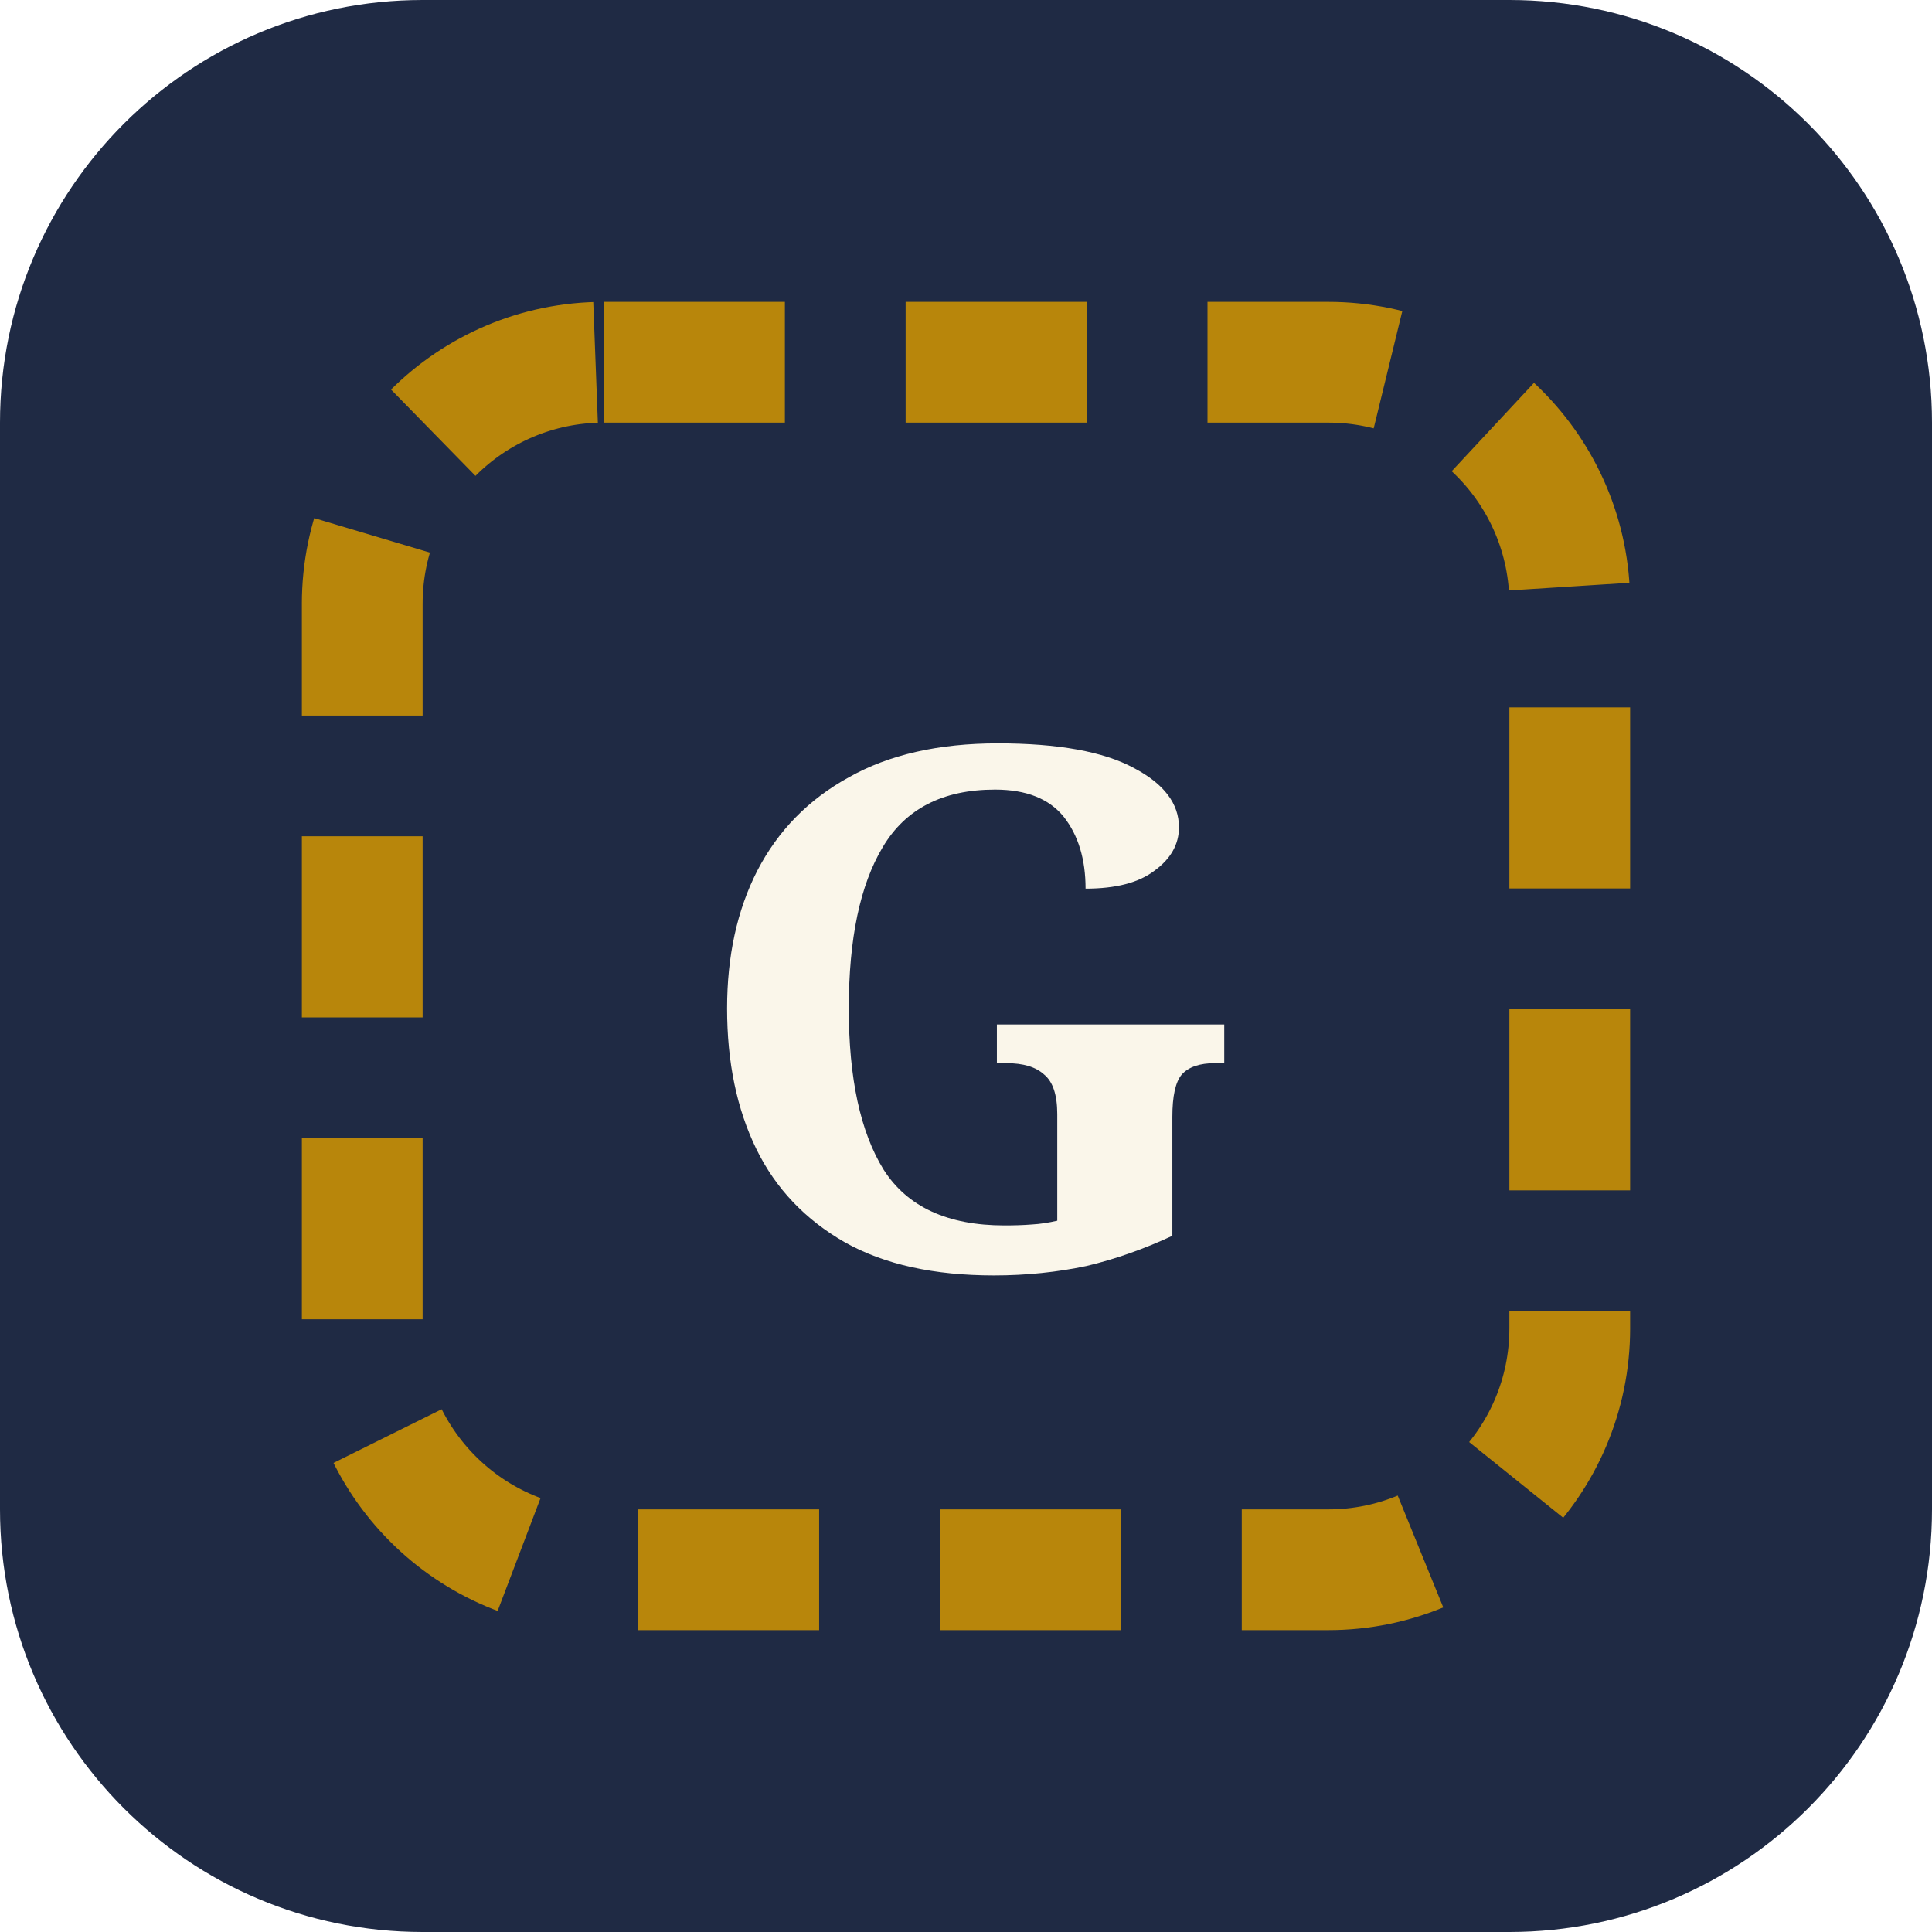
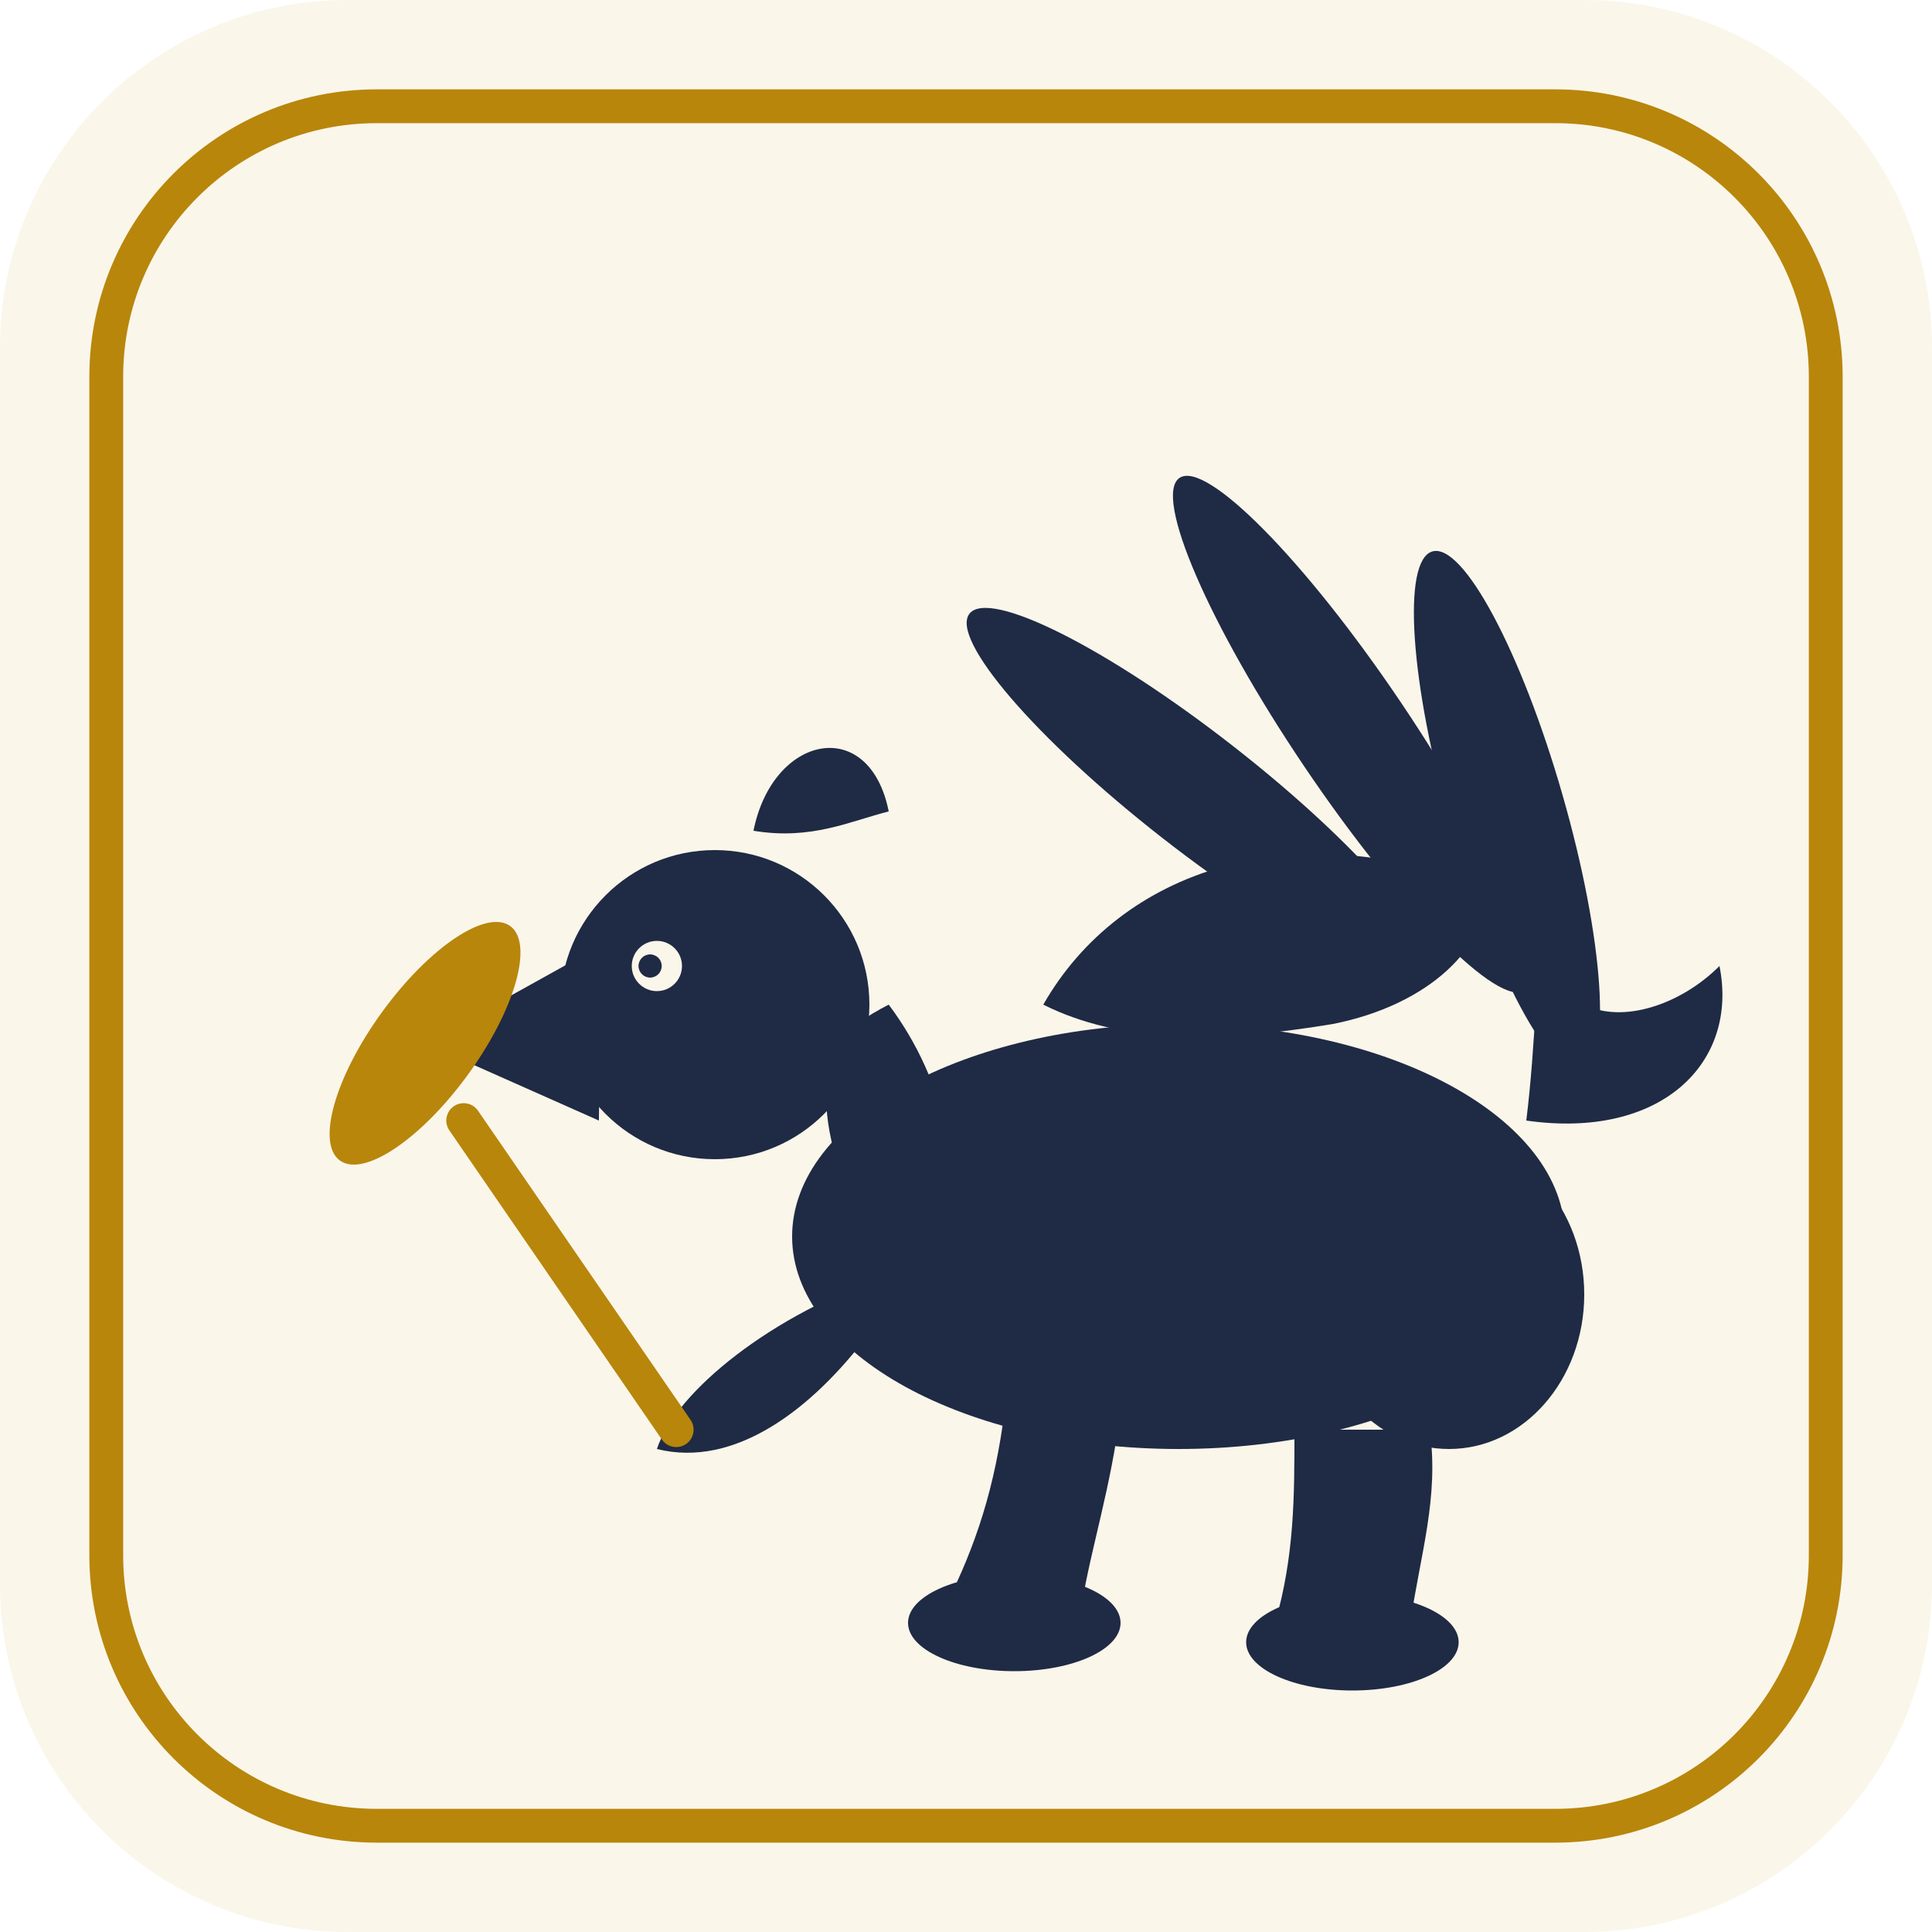
- <svg xmlns="http://www.w3.org/2000/svg" viewBox="0 0 32 32">
-   <rect width="32" height="32" rx="7" fill="#1F2A44" />
-   <rect x="6" y="6" width="20" height="20" rx="4" fill="none" stroke="#B8860B" stroke-width="2" stroke-dasharray="3 2" />
-   <text x="16" y="21" text-anchor="middle" font-family="Georgia, serif" font-size="12" font-weight="700" fill="#FAF6EA">G</text>
+ <svg xmlns="http://www.w3.org/2000/svg" viewBox="0 0 200 200" role="img" aria-labelledby="gqMarkTitle gqMarkDesc">
+   <rect width="200" height="200" rx="36" fill="#FAF6EA" />
+   <rect x="11" y="11" width="178" height="178" rx="28" fill="none" stroke="#B8860B" stroke-width="3.5" />
+   <g fill="#1F2A44">
+     <ellipse cx="156" cy="84" rx="6" ry="28" transform="rotate(-16 156 84)" />
+     <ellipse cx="140" cy="76" rx="6" ry="32" transform="rotate(-34 140 76)" />
+     <ellipse cx="124" cy="82" rx="6" ry="30" transform="rotate(-52 124 82)" />
+     <path d="M108 104c8-14 26-20 46-12 0 6-6 12-16 14-12 2-22 2-30-2z" />
+     <path d="M158 116c14 2 22-6 20-16-4 4-10 6-14 4 2-6 0-10-4-12-1 8-1 16-2 24z" />
+     <ellipse cx="122" cy="128" rx="40" ry="22" />
+     <ellipse cx="150" cy="134" rx="14" ry="16" />
+     <path d="M86 108c-2 10 2 20 12 24 2-10 0-20-6-28-2 1-5 3-6 4z" />
+     <path d="M78 86c2-10 12-12 14-2-4 1-8 3-14 2z" />
+     <circle cx="74" cy="104" r="16" />
+     <path d="M62 98 44 108l18 8c0-6 1-12 0-18z" />
+     <path d="M104 146c-1 8-3 14-6 20h14c1-6 3-12 4-20h-12z" />
+     <path d="M134 148c0 7 0 13-2 20h14c1-7 3-13 2-20h-14z" />
+     <ellipse cx="105" cy="168" rx="11" ry="5" />
+     <ellipse cx="140" cy="170" rx="11" ry="5" />
+     <path d="M92 132c-12 4-22 12-24 18 8 2 16-4 22-12 2-4 3-6 2-6z" />
+   </g>
+   <circle cx="68" cy="100" r="2.6" fill="#FAF6EA" />
+   <circle cx="67.3" cy="100" r="1.2" fill="#1F2A44" />
+   <line x1="70" y1="148" x2="48" y2="116" stroke="#B8860B" stroke-width="3.6" stroke-linecap="round" />
+   <ellipse cx="44" cy="108" rx="5.5" ry="15" transform="rotate(36 44 108)" fill="#B8860B" />
</svg>
